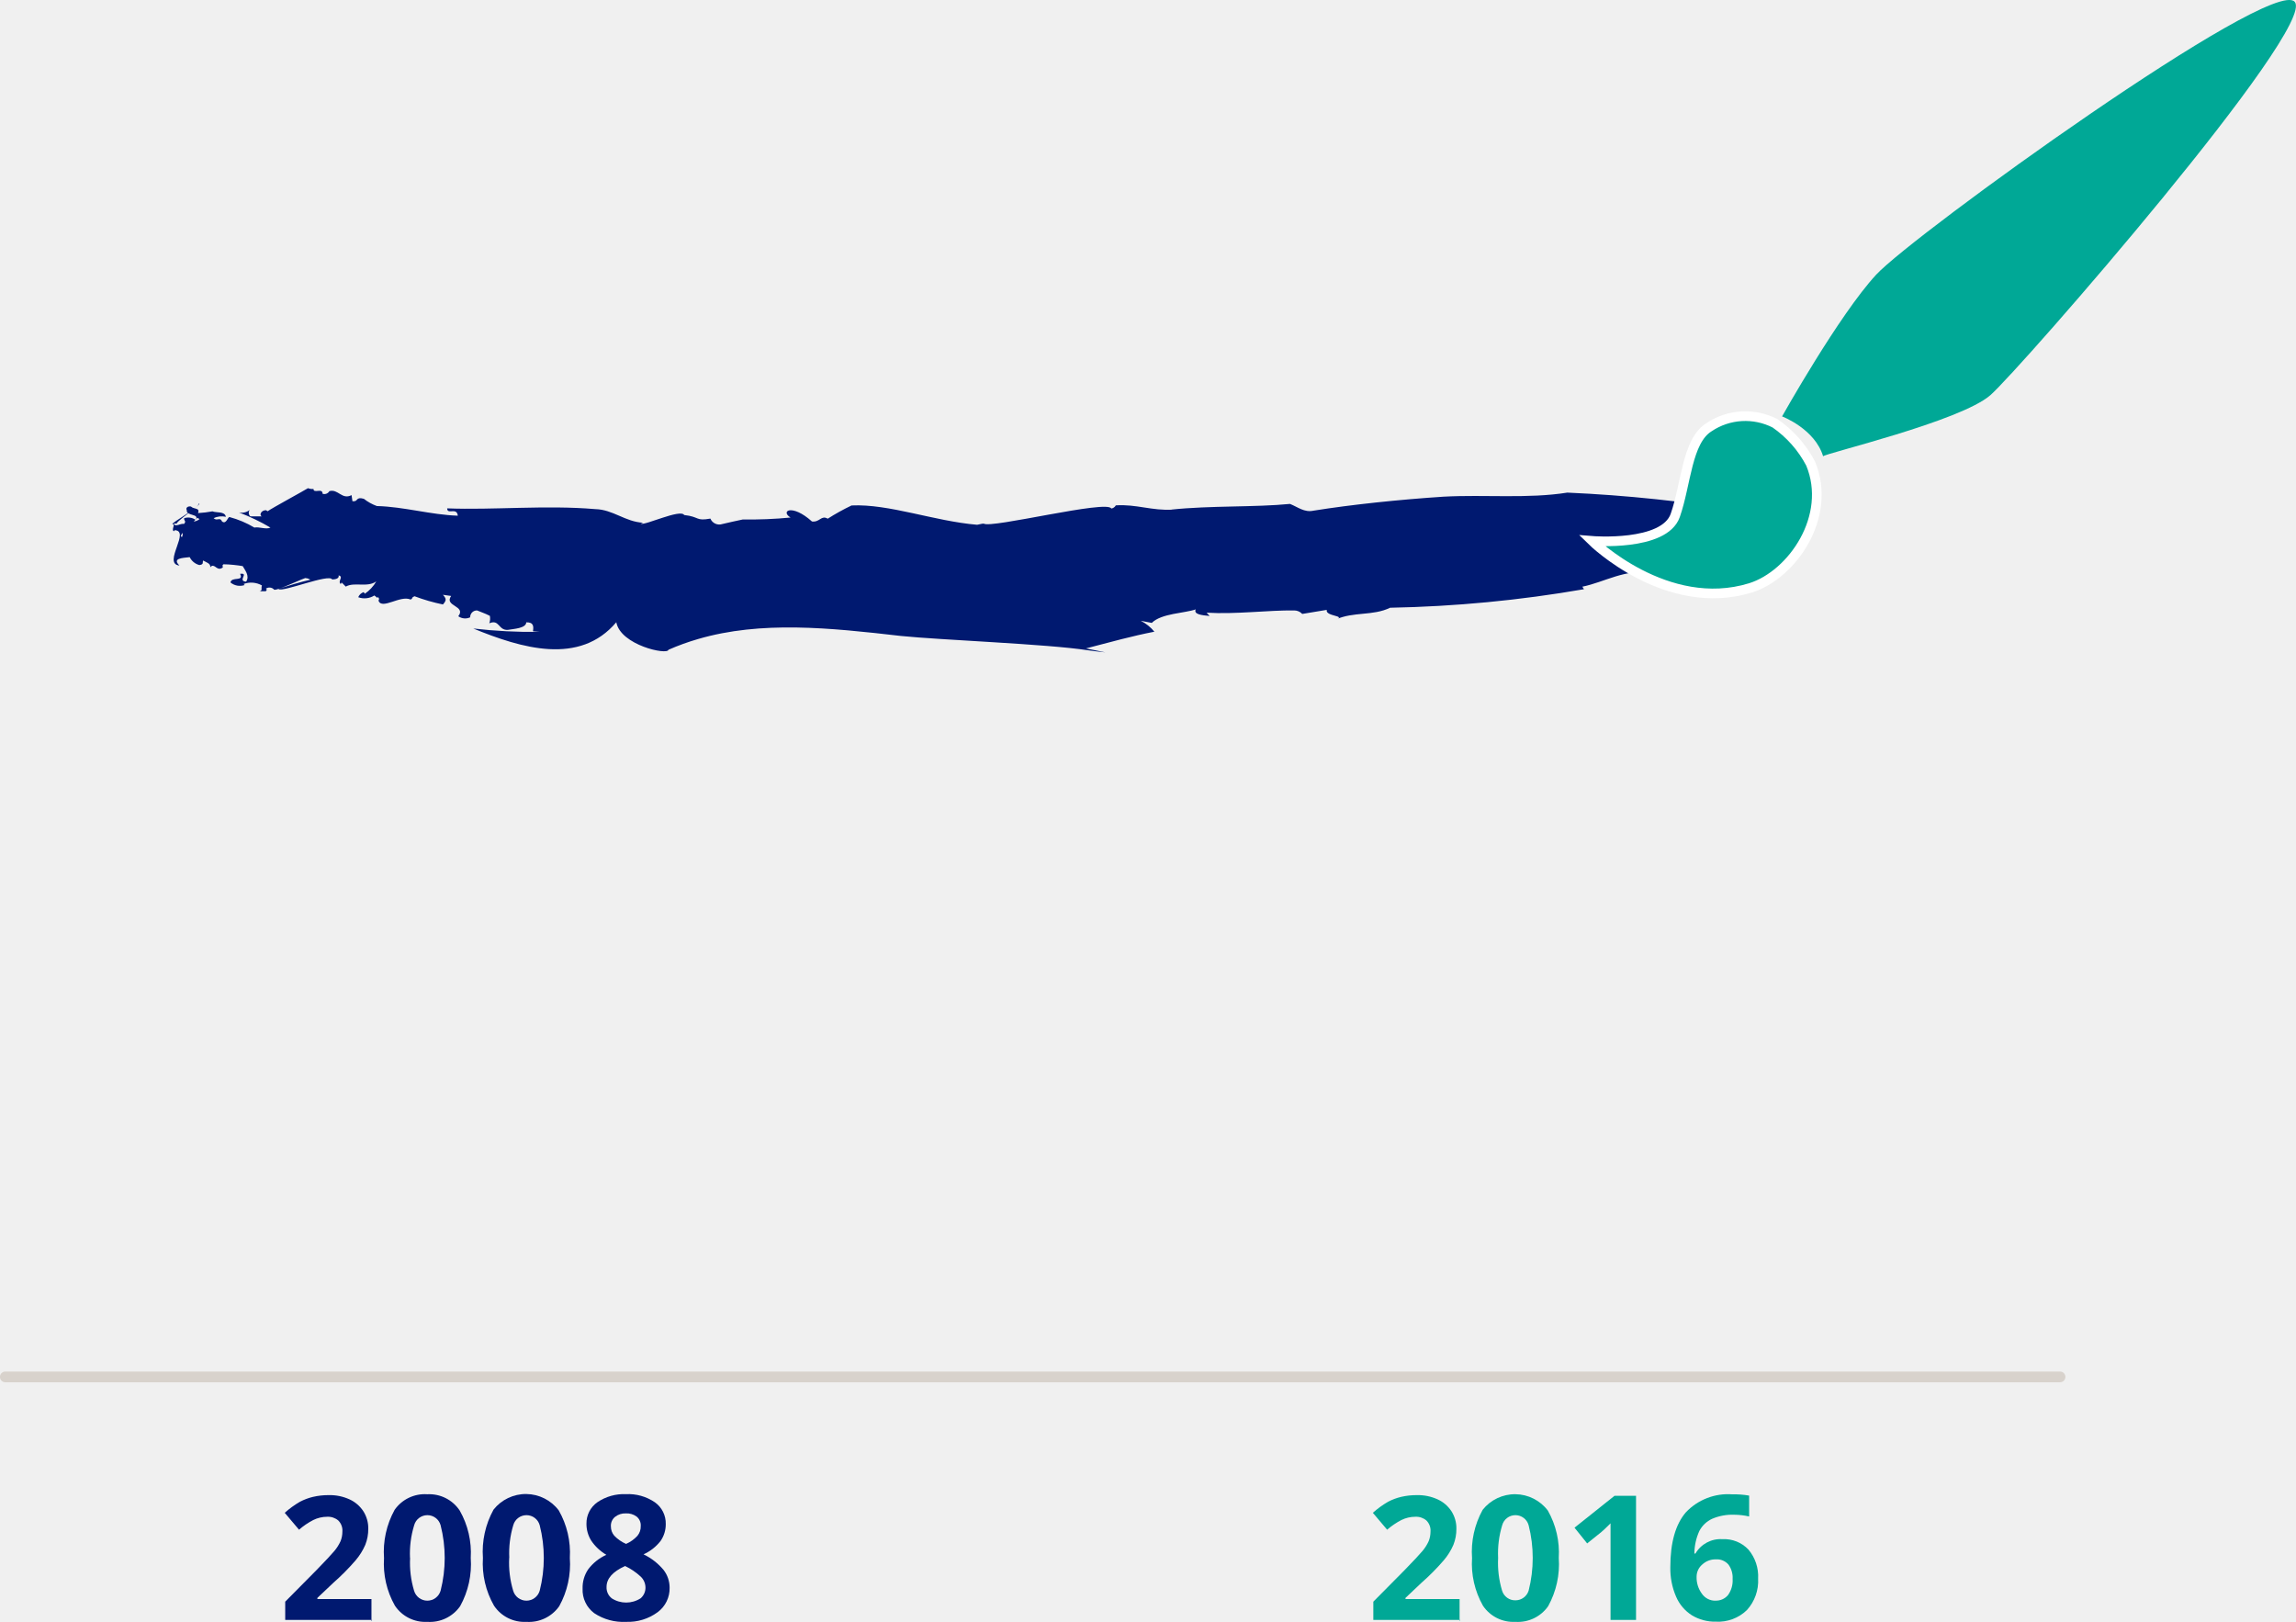
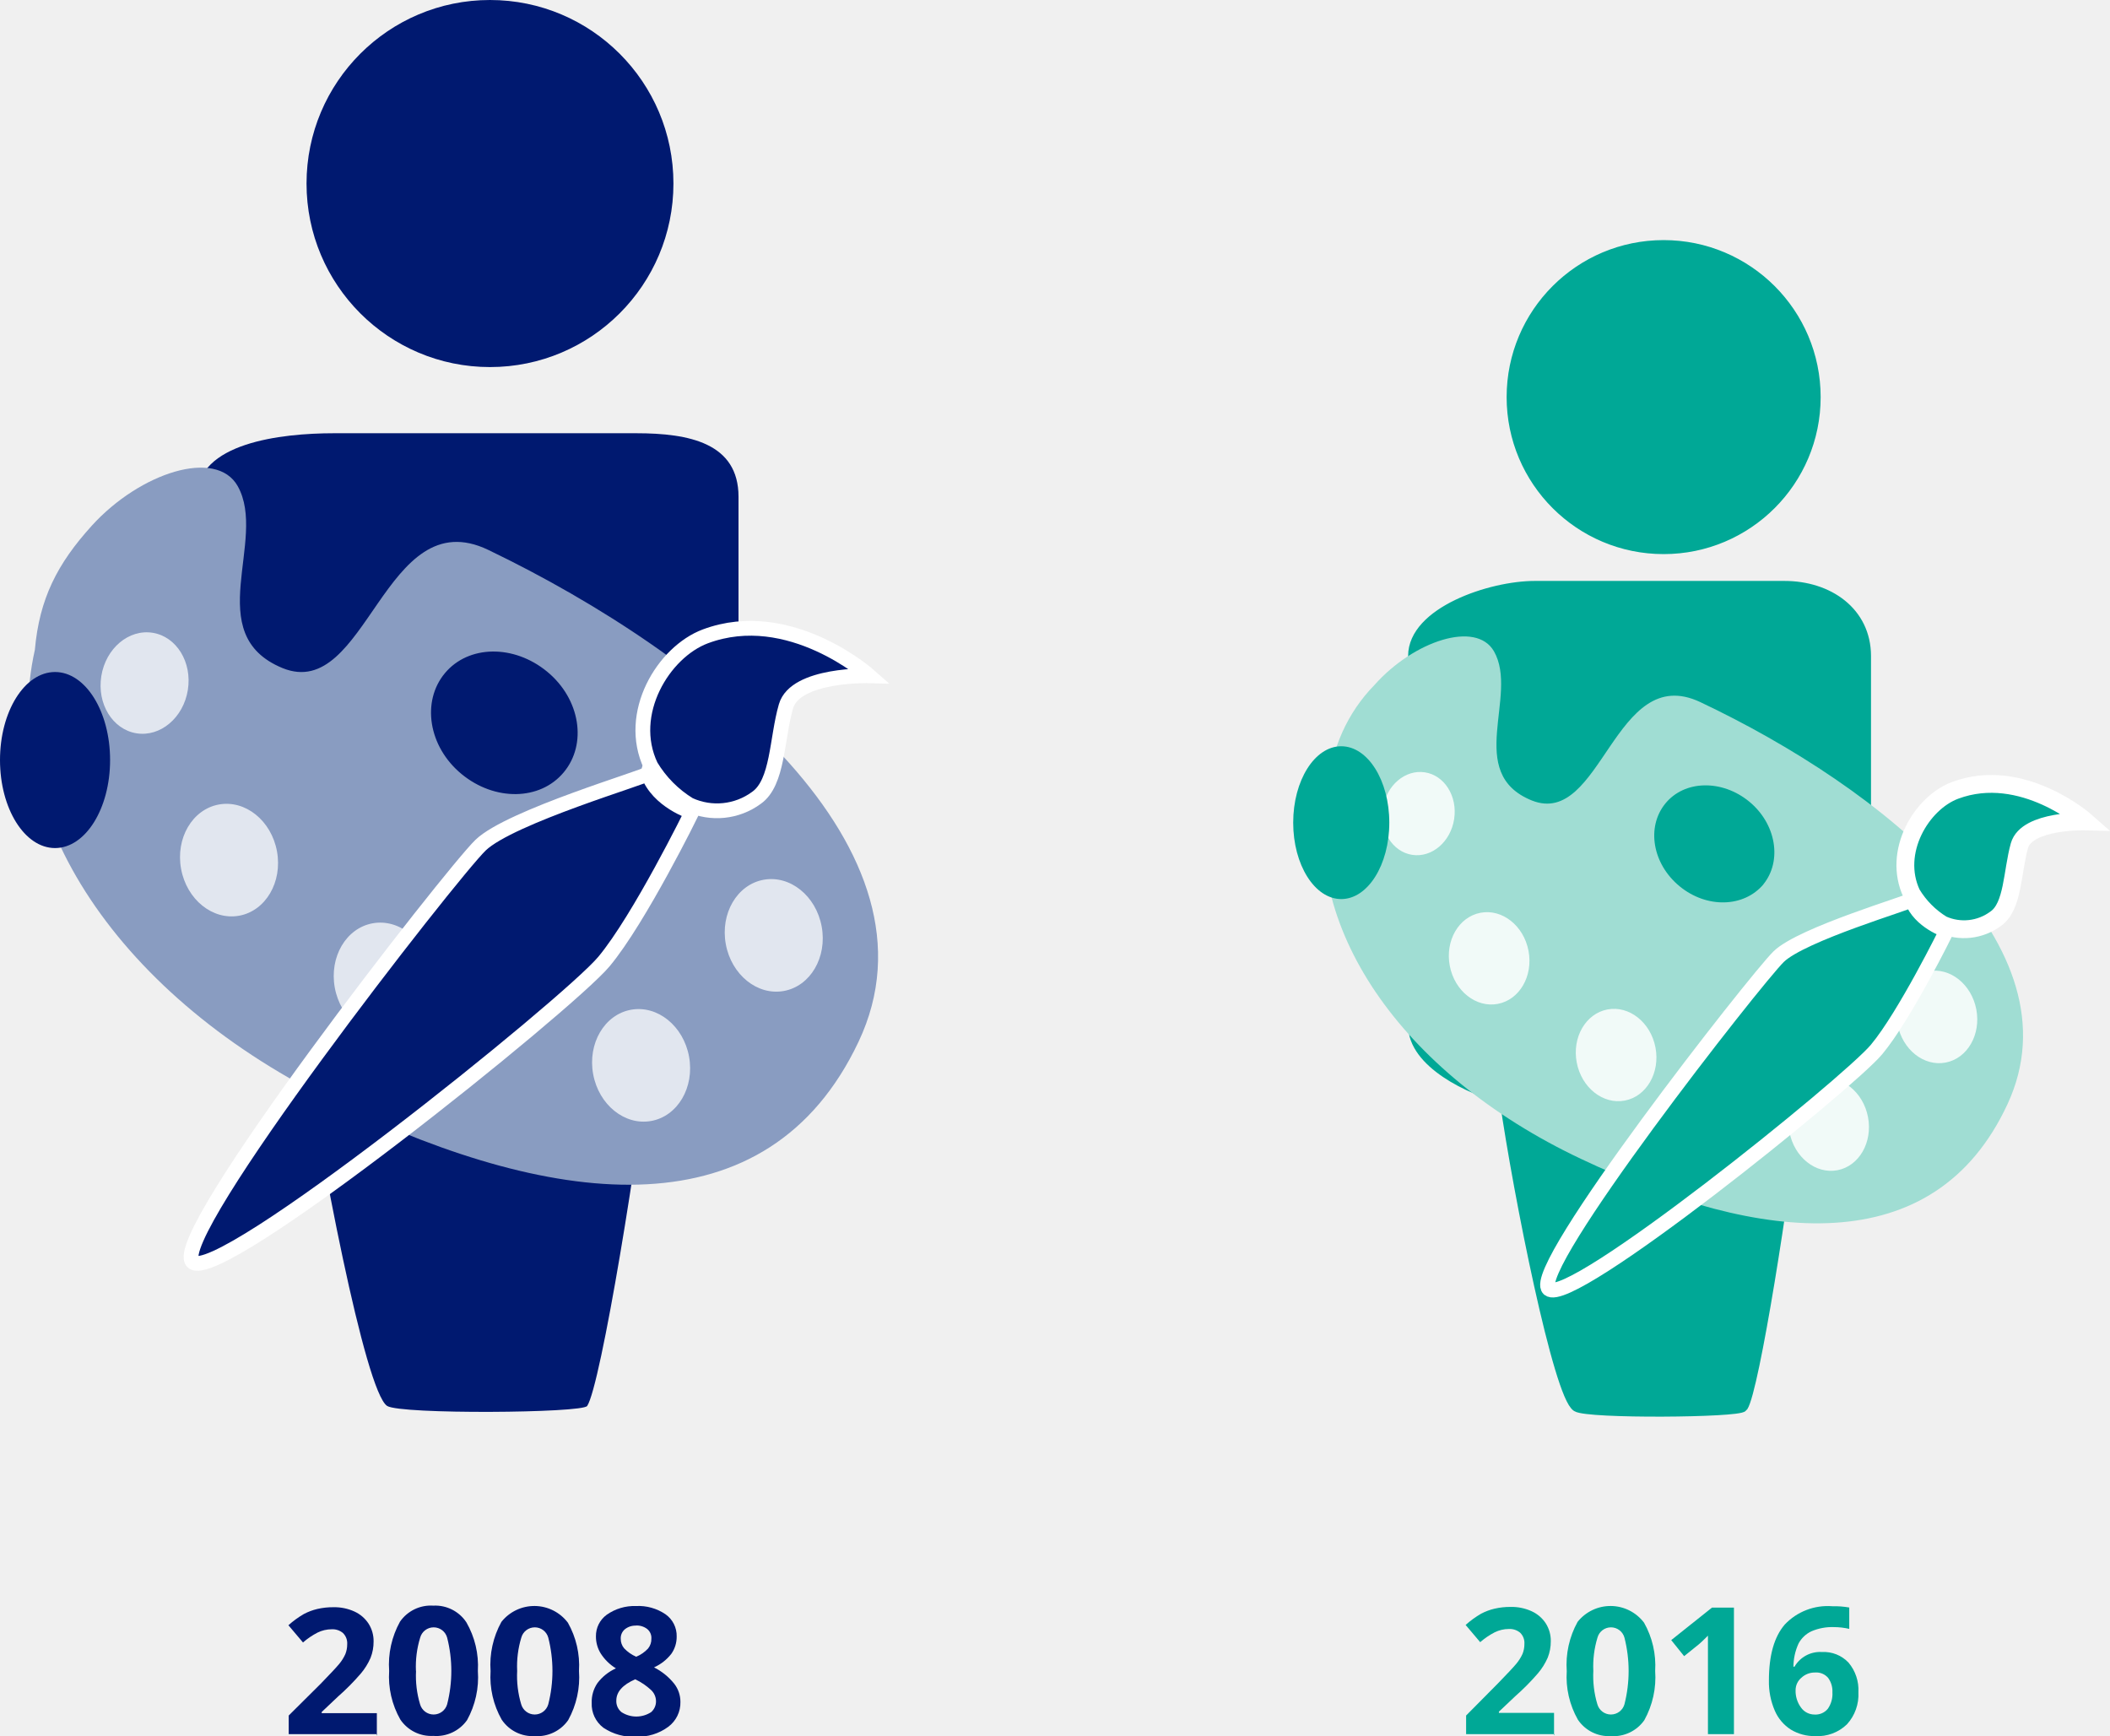
- <svg xmlns="http://www.w3.org/2000/svg" id="Layer_1" data-name="Layer 1" width="237.72" height="167.89" viewBox="0 0 237.72 167.89">
+ <svg xmlns="http://www.w3.org/2000/svg" id="Layer_1" data-name="Layer 1" width="214.28" height="176.3" viewBox="0 0 214.28 176.3">
  <defs>
-     <style>.cls-1{fill:none;stroke:#d8d2cc;stroke-linecap:round;stroke-width:1.11px;}.cls-1,.cls-4{stroke-miterlimit:10;}.cls-2{fill:#001970;}.cls-3,.cls-4{fill:#00a896;}.cls-4{stroke:#fff;}</style>
+     <style>.cls-1,.cls-7{fill:#001970;}.cls-10,.cls-11,.cls-2,.cls-3,.cls-4{fill:#00a896;}.cls-3,.cls-4{stroke:#00a896;}.cls-10,.cls-11,.cls-3,.cls-4,.cls-7{stroke-miterlimit:10;}.cls-3{stroke-width:1.11px;}.cls-5{fill:#899cc1;}.cls-6,.cls-9{fill:#fff;}.cls-6{opacity:0.75;}.cls-10,.cls-11,.cls-7{stroke:#fff;}.cls-7{stroke-width:1.5px;}.cls-8{fill:#a0ddd3;}.cls-9{opacity:0.85;}.cls-10{stroke-width:1.81px;}.cls-11{stroke-width:1.5px;}</style>
  </defs>
-   <line class="cls-1" x1="0.55" y1="142.55" x2="213.29" y2="142.55" />
-   <path class="cls-2" d="M38.53,167.71h-9v-1.89l3.23-3.26q1.43-1.47,1.87-2a4.47,4.47,0,0,0,.63-1,2.67,2.67,0,0,0,.19-1,1.46,1.46,0,0,0-.43-1.15,1.65,1.65,0,0,0-1.14-.38,3.27,3.27,0,0,0-1.45.34,7.48,7.48,0,0,0-1.47,1l-1.48-1.75a9.63,9.63,0,0,1,1.57-1.14,5.78,5.78,0,0,1,1.36-.51,7,7,0,0,1,1.65-.18,4.89,4.89,0,0,1,2.13.44,3.39,3.39,0,0,1,1.43,1.23,3.27,3.27,0,0,1,.51,1.81,4.43,4.43,0,0,1-.31,1.67,6.4,6.4,0,0,1-1,1.6,23.64,23.64,0,0,1-2.31,2.33l-1.65,1.56v0.12h5.6v2.29Z" />
-   <path class="cls-2" d="M48.74,161.29a9,9,0,0,1-1.1,5,3.83,3.83,0,0,1-3.4,1.62,3.78,3.78,0,0,1-3.35-1.67,8.83,8.83,0,0,1-1.13-4.93,9,9,0,0,1,1.1-5,3.81,3.81,0,0,1,3.38-1.61,3.79,3.79,0,0,1,3.36,1.69A8.85,8.85,0,0,1,48.74,161.29Zm-6.28,0a10,10,0,0,0,.41,3.39,1.43,1.43,0,0,0,2.75,0,13.73,13.73,0,0,0,0-6.77,1.42,1.42,0,0,0-2.74,0A10,10,0,0,0,42.45,161.29Z" />
-   <path class="cls-2" d="M59,161.29a9,9,0,0,1-1.1,5,3.83,3.83,0,0,1-3.4,1.62,3.78,3.78,0,0,1-3.35-1.67A8.83,8.83,0,0,1,50,161.29a9,9,0,0,1,1.1-5,4.27,4.27,0,0,1,6.75.08A8.85,8.85,0,0,1,59,161.29Zm-6.28,0a10,10,0,0,0,.41,3.39,1.43,1.43,0,0,0,2.75,0,13.73,13.73,0,0,0,0-6.77,1.42,1.42,0,0,0-2.74,0A10,10,0,0,0,52.73,161.29Z" />
-   <path class="cls-2" d="M64.8,154.69a4.87,4.87,0,0,1,3,.84,2.68,2.68,0,0,1,1.13,2.26,3,3,0,0,1-.54,1.75,4.64,4.64,0,0,1-1.76,1.38,6.23,6.23,0,0,1,2.07,1.61,3,3,0,0,1,.63,1.84,3.06,3.06,0,0,1-1.24,2.54,5.17,5.17,0,0,1-3.26,1,5.44,5.44,0,0,1-3.31-.9,3,3,0,0,1-1.2-2.54,3.37,3.37,0,0,1,.58-2,4.85,4.85,0,0,1,1.88-1.5,4.81,4.81,0,0,1-1.58-1.49,3.26,3.26,0,0,1-.48-1.73,2.66,2.66,0,0,1,1.14-2.23A4.86,4.86,0,0,1,64.8,154.69Zm-2,9.6a1.42,1.42,0,0,0,.53,1.18,2.76,2.76,0,0,0,3,0,1.44,1.44,0,0,0,.5-1.15,1.57,1.57,0,0,0-.5-1.1,6.38,6.38,0,0,0-1.61-1.09Q62.8,163,62.8,164.29Zm2-7.61a1.69,1.69,0,0,0-1.12.36,1.18,1.18,0,0,0-.43,1,1.46,1.46,0,0,0,.34.94,3.72,3.72,0,0,0,1.23.86A3.43,3.43,0,0,0,66,159a1.5,1.5,0,0,0,.34-1,1.16,1.16,0,0,0-.44-1A1.74,1.74,0,0,0,64.79,156.68Z" />
-   <path class="cls-3" d="M151.19,167.71h-9v-1.89l3.23-3.26q1.43-1.47,1.87-2a4.47,4.47,0,0,0,.63-1,2.67,2.67,0,0,0,.19-1,1.46,1.46,0,0,0-.43-1.15,1.65,1.65,0,0,0-1.14-.38,3.27,3.27,0,0,0-1.45.34,7.48,7.48,0,0,0-1.47,1l-1.48-1.75a9.63,9.63,0,0,1,1.57-1.14,5.78,5.78,0,0,1,1.36-.51,7,7,0,0,1,1.65-.18,4.89,4.89,0,0,1,2.13.44,3.39,3.39,0,0,1,1.43,1.23,3.27,3.27,0,0,1,.51,1.81,4.41,4.41,0,0,1-.31,1.67,6.34,6.34,0,0,1-1,1.6,23.5,23.5,0,0,1-2.31,2.33l-1.65,1.56v0.12h5.6v2.29Z" />
-   <path class="cls-3" d="M161.39,161.29a9,9,0,0,1-1.1,5,3.83,3.83,0,0,1-3.4,1.62,3.79,3.79,0,0,1-3.35-1.67,8.84,8.84,0,0,1-1.13-4.93,9,9,0,0,1,1.1-5,4.27,4.27,0,0,1,6.75.08A8.84,8.84,0,0,1,161.39,161.29Zm-6.28,0a10,10,0,0,0,.41,3.39,1.41,1.41,0,0,0,1.38,1,1.43,1.43,0,0,0,1.37-1,13.74,13.74,0,0,0,0-6.77,1.42,1.42,0,0,0-2.74,0A10,10,0,0,0,155.11,161.29Z" />
-   <path class="cls-3" d="M169.47,167.71h-2.72v-7.44l0-1.22,0-1.34q-0.68.68-.94,0.89l-1.48,1.19-1.31-1.63,4.14-3.3h2.23v12.85Z" />
-   <path class="cls-3" d="M172.94,162.25q0-3.81,1.61-5.68a6,6,0,0,1,4.83-1.86,8.76,8.76,0,0,1,1.72.13V157a7,7,0,0,0-1.55-.18,5.31,5.31,0,0,0-2.28.42,2.83,2.83,0,0,0-1.32,1.25,5.73,5.73,0,0,0-.52,2.35h0.11a3,3,0,0,1,2.79-1.49,3.45,3.45,0,0,1,2.7,1.08,4.3,4.3,0,0,1,1,3,4.48,4.48,0,0,1-1.16,3.26,4.27,4.27,0,0,1-3.22,1.2,4.6,4.6,0,0,1-2.48-.66,4.27,4.27,0,0,1-1.63-1.92A7.31,7.31,0,0,1,172.94,162.25Zm4.64,3.46a1.61,1.61,0,0,0,1.34-.58,2.61,2.61,0,0,0,.47-1.67,2.31,2.31,0,0,0-.43-1.48,1.59,1.59,0,0,0-1.31-.54,2,2,0,0,0-1.41.54,1.64,1.64,0,0,0-.58,1.25,2.82,2.82,0,0,0,.55,1.77A1.68,1.68,0,0,0,177.58,165.72Z" />
-   <path class="cls-2" d="M55.18,65.36l0.69,0.06A54,54,0,0,1,49,65.07c5,2.05,11,3.85,14.81-.65,0.43,2.37,5.3,3.43,5.4,2.85a24.92,24.92,0,0,1,3.06-1.11c-0.71.18-1.42,0.38-2.12,0.61,0.7-.23,1.41-0.43,2.12-0.61,6.53-1.91,13.64-1.17,21-.32,4.08,0.42,15.16.83,19.35,1.48,0.61,0.08,1.21.16,1.82,0.22l-2-.41c2.54-.66,4.85-1.3,7.08-1.73a4.32,4.32,0,0,0-1.41-1.13l1.14,0.22c1-1,3.43-1,4.55-1.4-0.24.52,0.65,0.61,1.44,0.68l-0.31-.34c3,0.19,6.42-.27,9.08-0.23a1.12,1.12,0,0,1,.82.36l2.54-.42c-0.19.69,2.12,0.59,0.91,1,1.9-.84,3.84-0.35,5.65-1.22A132,132,0,0,0,164,61l-0.17-.26c2.35-.48,4.4-1.87,7.26-1.44,2-.94,4.92-1.46,5.71-2.91,2.35-.22,3.28-1,5.58-1.35-0.6-.71,2.23-0.89,1.09-1.43-1.55-1-1.62-.13-2.93-0.93l0,0.24A151.48,151.48,0,0,0,162.28,51c-4.09.65-8.55,0.19-12.81,0.42-4.59.3-9.55,0.82-13.48,1.45-0.94.21-1.62-.38-2.43-0.7-3.62.36-8.23,0.16-12.31,0.59l0.2,0c-2.17.14-3.8-.58-5.92-0.44a0.66,0.66,0,0,1-.47.33c-0.38-.94-12.46,2.09-13.21,1.56-0.22,0-.45.09-0.68,0.12-4.48-.38-9.11-2.18-13-2a23.38,23.38,0,0,0-2.47,1.37c-0.68-.4-0.81.39-1.63,0.29-2.09-1.88-3.3-1.07-2.22-.41a44.08,44.08,0,0,1-4.94.2c-0.7.15-1.4,0.3-2.11,0.47a1,1,0,0,1-1.25-.56c-1.54.28-1.09-.19-2.71-0.37-0.39-.66-4.05,1.1-4.51.9l0.26-.1c-1.87-.1-3.12-1.37-4.95-1.41-5.08-.44-10.63.11-15.34-0.08,0,0.7,1-.16,1.1.76-2.78-.09-5.58-0.93-8.38-1a4.81,4.81,0,0,1-1.35-.75c-0.9-.25-0.53.34-1.18,0.25l-0.09-.63c-1,.52-1.4-0.68-2.3-0.41a0.59,0.59,0,0,1-.7.27c0-.67-1,0.06-0.94-0.55v0.05a1.14,1.14,0,0,1-.57-0.08c-0.37.24-3.8,2.1-4.18,2.39l-0.17-.11c-0.51,0-.73.52-0.43,0.64l-0.63,0,0.07,0-0.63,0a0.5,0.5,0,0,1-.07-0.66,1.33,1.33,0,0,1-1.12.25A21,21,0,0,1,28,54.62c-0.43.23-1.2-.11-1.66,0a10.09,10.09,0,0,0-2.58-1.09c-0.19,0-.33.79-0.77,0.46-0.22-.51-0.5,0-0.87-0.34a1.85,1.85,0,0,1,1.26-.14c-0.07-.6-1-0.4-1.38-0.57a12.17,12.17,0,0,1-1.5.18c0.23-.58-0.42-0.37-0.73-0.68-0.35-.07-0.57.17-0.43,0.37-0.11.63,1.39,0.36,0.9,1a1.34,1.34,0,0,0-1.18-.16c0,0.35.25,0.26,0,.59-0.41-.07-0.84.35-1.08,0a0.44,0.44,0,0,1,.37,0c-0.53,0,2.89-2.28,2.2-2.08,0.18,0.31-3,2.08-2.68,2.1S17.71,54.85,18,55l0.37-.42a0.75,0.75,0,0,1,.49,1c-0.77,0,2.19-2.38,1.53-2l0.27,0.16a1.09,1.09,0,0,1-1.31.07,0.82,0.82,0,0,1-.69.59l-0.11-.06c-0.32.18-.77,0.1-0.56,0.55,1.89-.07-1.24,3.48.59,3.66-0.77-.75.26-0.78,1.06-0.87a1.56,1.56,0,0,0,1,.82c0.5-.06.3-0.28,0.39-0.47,0.28,0.17.81,0.3,0.74,0.7,0.39-.48.63,0.3,1.09,0.13s0-.21.27-0.44c0.62,0,1.49.1,2,.19,0.19,0.37.77,1,.35,1.61-0.94-.07.36-0.94-0.62-0.81,0.42,0.85-.87.24-1,0.89a1.52,1.52,0,0,0,1.47.27l-0.11-.11a2.27,2.27,0,0,1,1.9.15c-0.12.3,0.1,0.52-.24,0.6l0.64,0c0.08-.1.17-0.19,0-0.26a0.65,0.65,0,0,1,.84.07c0.07,0.31,3.41-1.36,3.31-1.16,0.46,0,.57.46,1,0.13,0-.26-4.42,1.12-3.81,1,0.4,0.34,5.24-1.63,5.53-1,0.34,0,.76-0.1.67-0.42,0.58,0.15-.17.61,0.24,0.91,0-.05,0-0.16.1-0.15l0.4,0.4c0.9-.51,2.22.13,3.16-0.54a3.87,3.87,0,0,1-1.19,1.28l-0.11-.17a0.92,0.92,0,0,0-.57.53,1.9,1.9,0,0,0,1.67-.18,3.48,3.48,0,0,1,.33.26,1,1,0,0,1,0-.13c0.2,0.2.18,0.23,0.11,0.36a0.25,0.25,0,0,1,0,.07c0.36,0.93,2.26-.62,3.31-0.14,0.31-.14,0-0.16.41-0.34a19.27,19.27,0,0,0,2.94.85c0.36-.41.39-0.57,0-1l0.85,0.12c-0.77,1.08,1.59,1,.74,2.1a1.22,1.22,0,0,0,1.23.11,0.69,0.69,0,0,1,.72-0.71c0.83,0.35.63,0.22,1.32,0.56a1.46,1.46,0,0,1-.06.77c1.06-.46.93,0.76,1.93,0.68,0.63-.11,1.87-0.16,1.9-0.78C55.26,64.41,55.26,64.86,55.18,65.36Z" />
-   <path class="cls-4" d="M183.79,43.83A11.62,11.62,0,0,1,187.47,48c2.26,5.46-1.89,11.5-6.22,12.86C172.53,63.55,164.84,56,164.84,56s7.47,0.61,8.61-2.64,1.2-7.7,3.49-9.13A6.75,6.75,0,0,1,183.79,43.83Z" />
-   <path class="cls-3" d="M184.51,43.11s3.39,1.28,4.25,4.13c0.1-.28,14.23-3.61,17.33-6.34S240,2.81,237.58.18s-39.48,24.11-43.32,28.25S184.51,43.11,184.51,43.11Z" />
+   <path class="cls-1" d="M38.32,176.12h-9v-1.89L32.57,171q1.43-1.47,1.87-2a4.47,4.47,0,0,0,.63-1,2.67,2.67,0,0,0,.19-1,1.46,1.46,0,0,0-.43-1.15,1.65,1.65,0,0,0-1.14-.38,3.27,3.27,0,0,0-1.45.34,7.48,7.48,0,0,0-1.47,1l-1.48-1.75a9.63,9.63,0,0,1,1.57-1.14,5.78,5.78,0,0,1,1.36-.51,7,7,0,0,1,1.65-.18,4.89,4.89,0,0,1,2.13.44,3.39,3.39,0,0,1,1.43,1.23,3.27,3.27,0,0,1,.51,1.81,4.43,4.43,0,0,1-.31,1.67,6.4,6.4,0,0,1-1,1.6,23.64,23.64,0,0,1-2.31,2.33l-1.65,1.56v0.12h5.6v2.29Z" />
+   <path class="cls-1" d="M48.53,169.7a9,9,0,0,1-1.1,5A3.83,3.83,0,0,1,44,176.3a3.78,3.78,0,0,1-3.35-1.67,8.83,8.83,0,0,1-1.13-4.93,9,9,0,0,1,1.1-5A3.81,3.81,0,0,1,44,163.07a3.79,3.79,0,0,1,3.36,1.69A8.85,8.85,0,0,1,48.53,169.7Zm-6.28,0a10,10,0,0,0,.41,3.39,1.43,1.43,0,0,0,2.75,0,13.73,13.73,0,0,0,0-6.77,1.42,1.42,0,0,0-2.74,0A10,10,0,0,0,42.24,169.7Z" />
+   <path class="cls-1" d="M58.8,169.7a9,9,0,0,1-1.1,5,3.83,3.83,0,0,1-3.4,1.62,3.78,3.78,0,0,1-3.35-1.67,8.83,8.83,0,0,1-1.13-4.93,9,9,0,0,1,1.1-5,4.27,4.27,0,0,1,6.75.08A8.85,8.85,0,0,1,58.8,169.7Zm-6.28,0a10,10,0,0,0,.41,3.39,1.43,1.43,0,0,0,2.75,0,13.73,13.73,0,0,0,0-6.77,1.42,1.42,0,0,0-2.74,0A10,10,0,0,0,52.52,169.7Z" />
+   <path class="cls-1" d="M64.59,163.11a4.87,4.87,0,0,1,3,.84,2.68,2.68,0,0,1,1.13,2.26,3,3,0,0,1-.54,1.75,4.64,4.64,0,0,1-1.76,1.38A6.23,6.23,0,0,1,68.47,171a3,3,0,0,1,.63,1.84,3.06,3.06,0,0,1-1.24,2.54,5.17,5.17,0,0,1-3.26,1,5.44,5.44,0,0,1-3.31-.9,3,3,0,0,1-1.2-2.54,3.37,3.37,0,0,1,.58-2,4.85,4.85,0,0,1,1.88-1.5A4.81,4.81,0,0,1,61,167.92a3.26,3.26,0,0,1-.48-1.73A2.66,2.66,0,0,1,61.61,164,4.86,4.86,0,0,1,64.59,163.11Zm-2,9.6a1.42,1.42,0,0,0,.53,1.18,2.76,2.76,0,0,0,3,0,1.44,1.44,0,0,0,.5-1.15,1.57,1.57,0,0,0-.5-1.1,6.38,6.38,0,0,0-1.61-1.09Q62.59,171.39,62.59,172.71Zm2-7.61a1.69,1.69,0,0,0-1.12.36,1.18,1.18,0,0,0-.43,1,1.46,1.46,0,0,0,.34.94,3.72,3.72,0,0,0,1.23.86,3.43,3.43,0,0,0,1.2-.83,1.5,1.5,0,0,0,.34-1,1.16,1.16,0,0,0-.44-1A1.74,1.74,0,0,0,64.58,165.09Z" />
+   <path class="cls-2" d="M157.89,176.12h-9v-1.89l3.23-3.26q1.43-1.47,1.87-2a4.47,4.47,0,0,0,.63-1,2.67,2.67,0,0,0,.19-1,1.46,1.46,0,0,0-.43-1.15,1.66,1.66,0,0,0-1.14-.38,3.27,3.27,0,0,0-1.45.34,7.48,7.48,0,0,0-1.47,1l-1.48-1.75a9.63,9.63,0,0,1,1.57-1.14,5.78,5.78,0,0,1,1.36-.51,7,7,0,0,1,1.65-.18,4.89,4.89,0,0,1,2.13.44,3.39,3.39,0,0,1,1.43,1.23,3.27,3.27,0,0,1,.51,1.81,4.45,4.45,0,0,1-.31,1.67,6.46,6.46,0,0,1-1,1.6,23.77,23.77,0,0,1-2.31,2.33l-1.65,1.56v0.12h5.6v2.29Z" />
+   <path class="cls-2" d="M168.09,169.7a9,9,0,0,1-1.1,5,3.83,3.83,0,0,1-3.4,1.62,3.78,3.78,0,0,1-3.35-1.67,8.82,8.82,0,0,1-1.13-4.93,9,9,0,0,1,1.1-5,4.27,4.27,0,0,1,6.75.08A8.86,8.86,0,0,1,168.09,169.7Zm-6.28,0a10,10,0,0,0,.41,3.39,1.43,1.43,0,0,0,2.75,0,13.72,13.72,0,0,0,0-6.77,1.42,1.42,0,0,0-2.74,0A10,10,0,0,0,161.81,169.7Z" />
+   <path class="cls-2" d="M176.17,176.12h-2.72v-7.44l0-1.22,0-1.34q-0.68.68-.94,0.89l-1.48,1.19-1.31-1.63,4.14-3.3h2.23v12.85Z" />
+   <path class="cls-2" d="M179.64,170.67q0-3.81,1.61-5.68a6,6,0,0,1,4.83-1.86,8.76,8.76,0,0,1,1.72.13v2.17a7,7,0,0,0-1.55-.18,5.32,5.32,0,0,0-2.28.42,2.84,2.84,0,0,0-1.32,1.25,5.73,5.73,0,0,0-.52,2.35h0.11a3,3,0,0,1,2.79-1.49,3.45,3.45,0,0,1,2.7,1.08,4.3,4.3,0,0,1,1,3,4.48,4.48,0,0,1-1.16,3.26,4.27,4.27,0,0,1-3.22,1.2,4.61,4.61,0,0,1-2.48-.66,4.29,4.29,0,0,1-1.63-1.92A7.35,7.35,0,0,1,179.64,170.67Zm4.64,3.46a1.61,1.61,0,0,0,1.34-.58,2.61,2.61,0,0,0,.47-1.67,2.29,2.29,0,0,0-.44-1.48,1.58,1.58,0,0,0-1.31-.54,2,2,0,0,0-1.41.54,1.65,1.65,0,0,0-.58,1.25,2.83,2.83,0,0,0,.55,1.77A1.68,1.68,0,0,0,184.28,174.13Z" />
+   <circle class="cls-3" cx="168.95" cy="40.33" r="15.39" />
+   <path class="cls-4" d="M181.22,59.5H155.86c-4.48,0-12.36,2.64-12.36,7.12v37.53c0,3.8,5.75,6.55,9.28,7.43,1.43,9.94,5.48,30.12,7.34,31.3,1.14,0.72,16.49.6,16.89,0,1.14-1.7,4.31-21.7,5.32-31.3,2.86-1.25,7.18-4.11,7.18-7.43V66.62C189.5,62.14,185.7,59.5,181.22,59.5Z" />
+   <ellipse class="cls-1" cx="49.76" cy="18.64" rx="18.63" ry="18.64" />
+   <path class="cls-1" d="M64.61,44H33.92C28.49,44,20,45,20,50.46V95.9c0,4.6,6.44,7.93,10.7,9,1.73,12,6.38,36.46,8.62,37.89,1.37,0.87,19.83.73,20.31,0,1.38-2.06,5.34-26.27,6.56-37.89,3.46-1.52,8.81-5,8.81-9V50.46C75,45,70,44,64.61,44Z" />
+   <path class="cls-5" d="M49.59,55.85c-10.59-5.09-12.32,15.5-20.9,12-8.35-3.44-1.47-13-4.55-18.48-2.18-3.87-9.91-1.37-14.8,4C5.8,57.27,4,60.82,3.54,66c-3.77,16.77,8.54,35.41,30.85,46.13S78,125.24,87.19,105.8,71.91,66.58,49.59,55.85Zm7.65,22.6c-2.4,2.87-7,2.94-10.37.16s-4.08-7.37-1.69-10.24,7-2.94,10.38-.16S59.65,75.58,57.24,78.45Z" />
+   <ellipse class="cls-6" cx="23.26" cy="87.35" rx="4.95" ry="5.74" transform="translate(-15.33 5.61) rotate(-10.36)" />
+   <ellipse class="cls-6" cx="38.87" cy="99.42" rx="4.95" ry="5.74" transform="translate(-17.23 8.6) rotate(-10.35)" />
+   <ellipse class="cls-6" cx="65.1" cy="108.2" rx="4.95" ry="5.74" transform="translate(-18.39 13.47) rotate(-10.36)" />
+   <ellipse class="cls-6" cx="78.58" cy="94.99" rx="4.95" ry="5.74" transform="translate(-15.79 15.67) rotate(-10.35)" />
+   <ellipse class="cls-6" cx="14.68" cy="69.37" rx="5.17" ry="4.45" transform="translate(-56.14 72.82) rotate(-80.84)" />
+   <path class="cls-7" d="M70,81.73a11.62,11.62,0,0,1-3.9-3.93c-2.54-5.33,1.28-11.58,5.53-13.17,8.56-3.2,16.65,4,16.65,4s-7.5-.21-8.46,3.1-0.79,7.75-3,9.3A6.75,6.75,0,0,1,70,81.73Z" />
+   <path class="cls-7" d="M70.27,82.48s-3.46-1.1-4.46-3.9c-0.09.29-14,4.36-17,7.25S17,125.67,19.56,128.16,57.71,102,61.33,97.66,70.27,82.48,70.27,82.48Z" />
+   <path class="cls-8" d="M172.66,71.3c-8.73-4.11-10,12.81-17.09,10-6.88-2.78-1.29-10.67-3.85-15.15-1.81-3.16-8.15-1.06-12.13,3.41a16.55,16.55,0,0,0-4.68,10.43c-3,13.8,7.23,29,25.63,37.7s35.89,10.48,43.33-5.55S191.05,80,172.66,71.3Zm6.43,18.51c-2,2.37-5.77,2.46-8.52.2s-3.4-6-1.45-8.4,5.77-2.46,8.52-.2S181,87.44,179.08,89.81Z" />
+   <ellipse class="cls-9" cx="151.22" cy="97.34" rx="4.07" ry="4.71" transform="translate(-15.54 30.02) rotate(-10.79)" />
+   <ellipse class="cls-9" cx="164.12" cy="107.16" rx="4.07" ry="4.71" transform="translate(-17.17 32.64) rotate(-10.8)" />
+   <ellipse class="cls-9" cx="185.72" cy="114.2" rx="4.06" ry="4.72" transform="translate(-18.1 36.8) rotate(-10.79)" />
+   <ellipse class="cls-9" cx="196.71" cy="103.27" rx="4.07" ry="4.72" transform="translate(-15.86 38.66) rotate(-10.79)" />
+   <ellipse class="cls-9" cx="144.06" cy="82.62" rx="4.24" ry="3.66" transform="translate(40.53 212.48) rotate(-81.27)" />
+   <path class="cls-10" d="M197.25,93.9a9.25,9.25,0,0,1-3.11-3.13c-2-4.25,1-9.23,4.41-10.5,6.82-2.55,13.27,3.15,13.27,3.15s-6-.17-6.74,2.47-0.63,6.18-2.4,7.41A5.38,5.38,0,0,1,197.25,93.9Z" />
+   <path class="cls-11" d="M197.7,94.5s-2.75-.88-3.55-3.11c-0.07.23-11.17,3.47-13.52,5.77s-25.41,31.75-23.34,33.74,30.4-20.86,33.28-24.31S197.7,94.5,197.7,94.5Z" />
+   <ellipse class="cls-1" cx="5.59" cy="77.19" rx="5.59" ry="8.94" />
+   <ellipse class="cls-2" cx="136.21" cy="83.55" rx="4.88" ry="7.76" />
</svg>
